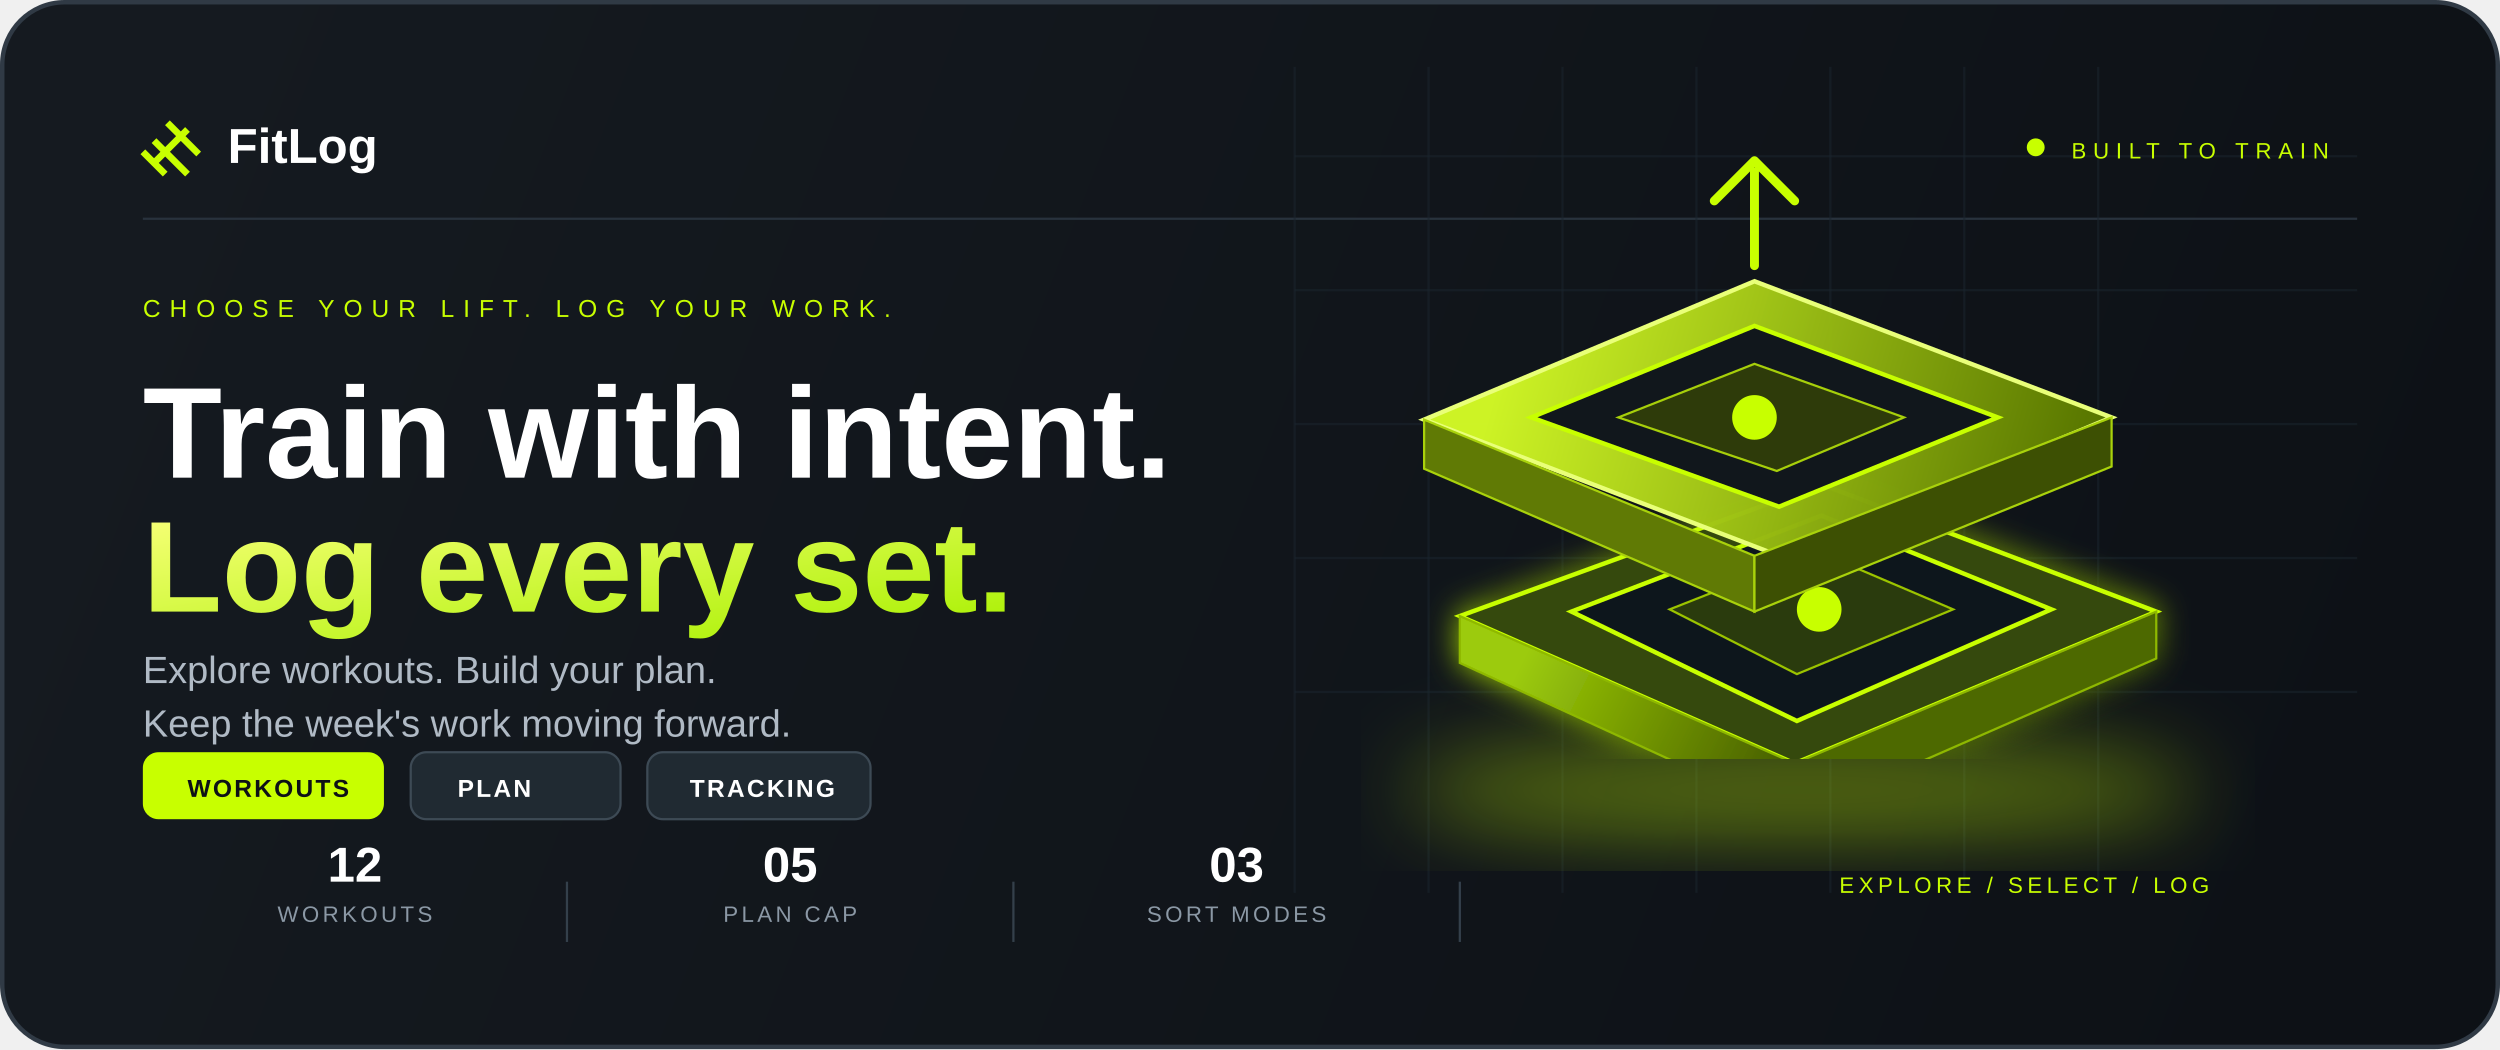
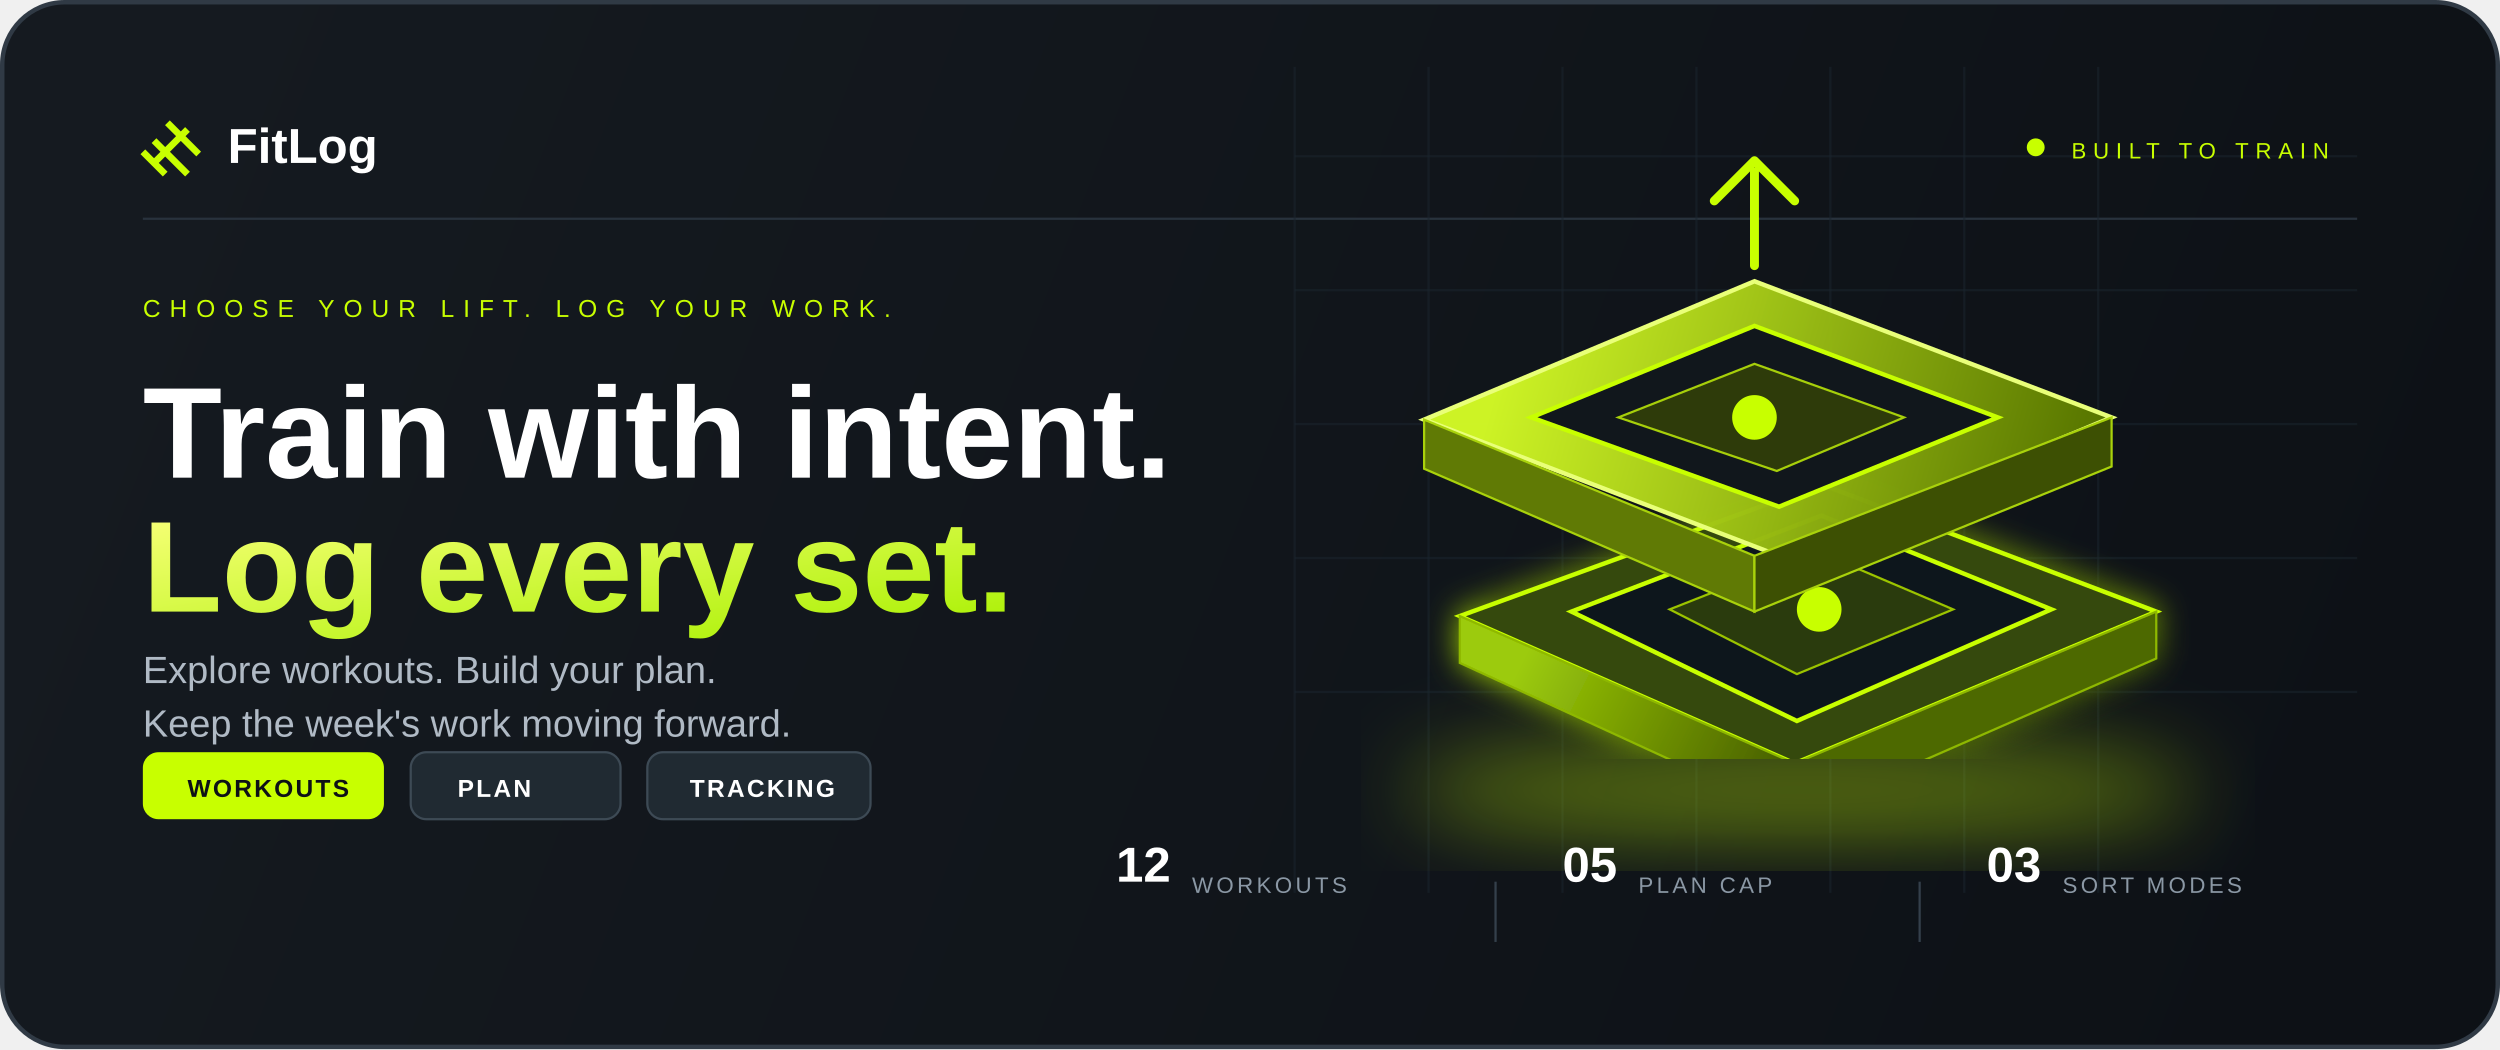
<svg xmlns="http://www.w3.org/2000/svg" width="1120" height="470" viewBox="0 0 1120 470" fill="none">
  <defs>
    <linearGradient id="panel" x1="70" y1="30" x2="1050" y2="410" gradientUnits="userSpaceOnUse">
      <stop stop-color="#151A20" />
      <stop offset="1" stop-color="#0D1116" />
    </linearGradient>
    <linearGradient id="lime" x1="0" y1="0" x2="1" y2="1">
      <stop stop-color="#F4FF72" />
      <stop offset="1" stop-color="#A7F000" />
    </linearGradient>
    <linearGradient id="plateTop" x1="690" y1="100" x2="940" y2="170" gradientUnits="userSpaceOnUse">
      <stop stop-color="#D7FF26" stop-opacity=".95" />
      <stop offset="1" stop-color="#5A7800" />
    </linearGradient>
    <linearGradient id="plateSide" x1="760" y1="140" x2="900" y2="210" gradientUnits="userSpaceOnUse">
      <stop stop-color="#9CCB08" />
      <stop offset="1" stop-color="#334500" />
    </linearGradient>
    <filter id="shadow" x="610" y="90" width="400" height="300" filterUnits="userSpaceOnUse">
      <feGaussianBlur stdDeviation="18" />
    </filter>
    <filter id="glow" x="640" y="60" width="360" height="280" filterUnits="userSpaceOnUse">
      <feGaussianBlur stdDeviation="7" result="blur" />
      <feMerge>
        <feMergeNode in="blur" />
        <feMergeNode in="SourceGraphic" />
      </feMerge>
    </filter>
    <style>
      .float { animation: float 4.5s ease-in-out infinite; transform-origin: 800px 210px; }
      .float2 { animation: float2 5.5s ease-in-out infinite; transform-origin: 800px 210px; }
      .pulse { animation: pulse 2.6s ease-in-out infinite; }
      @keyframes float { 0%,100% { transform: translateY(0) rotate(-2deg); } 50% { transform: translateY(-12px) rotate(2deg); } }
      @keyframes float2 { 0%,100% { transform: translateY(4px) rotate(2deg); } 50% { transform: translateY(-8px) rotate(-2deg); } }
      @keyframes pulse { 0%,100% { opacity: .35; } 50% { opacity: .8; } }
    </style>
  </defs>
  <rect x="1" y="1" width="1118" height="468" rx="28" fill="url(#panel)" stroke="#303A45" stroke-width="2" />
  <path d="M64 98H1056" stroke="#28323D" />
  <path d="M580 30V400M640 30V400M700 30V400M760 30V400M820 30V400M880 30V400M940 30V400" stroke="#1A242D" opacity=".55" />
  <path d="M580 70H1056M580 130H1056M580 190H1056M580 250H1056M580 310H1056" stroke="#1A242D" opacity=".55" />
  <g transform="translate(64 48)">
    <g transform="translate(0 5)" stroke="#C8FF00" stroke-width="3">
      <path d="M5 10L20 25M5 20L20 5M11 2L25 16M0 15L10 25" />
    </g>
    <text x="38" y="25" fill="#FFFFFF" font-family="Arial, sans-serif" font-size="22" font-weight="700">FitLog</text>
    <circle cx="848" cy="18" r="4" fill="#C8FF00" class="pulse" />
    <text x="864" y="23" fill="#C8FF00" font-family="Arial, sans-serif" font-size="10" letter-spacing="3">BUILT TO TRAIN</text>
  </g>
  <g transform="translate(64 142)">
    <text fill="#C8FF00" font-family="Arial, sans-serif" font-size="11" letter-spacing="4">CHOOSE YOUR LIFT. LOG YOUR WORK.</text>
    <text y="72" fill="#FFFFFF" font-family="Arial, sans-serif" font-size="58" font-weight="800">Train with intent.</text>
    <text y="132" fill="url(#lime)" font-family="Arial, sans-serif" font-size="58" font-weight="800">Log every set.</text>
    <text y="164" fill="#B0BAC5" font-family="Arial, sans-serif" font-size="17">Explore workouts. Build your plan.</text>
    <text y="188" fill="#B0BAC5" font-family="Arial, sans-serif" font-size="17">Keep the week's work moving forward.</text>
    <g transform="translate(0 195)">
      <rect width="108" height="30" rx="7" fill="#C8FF00" />
      <text x="20" y="20" fill="#0D1116" font-family="Arial, sans-serif" font-size="11" font-weight="700" letter-spacing="1">WORKOUTS</text>
      <rect x="120" width="94" height="30" rx="7" fill="#202A32" stroke="#3D4A55" />
      <text x="141" y="20" fill="#FFFFFF" font-family="Arial, sans-serif" font-size="11" font-weight="700" letter-spacing="1">PLAN</text>
      <rect x="226" width="100" height="30" rx="7" fill="#202A32" stroke="#3D4A55" />
      <text x="245" y="20" fill="#FFFFFF" font-family="Arial, sans-serif" font-size="11" font-weight="700" letter-spacing="1">TRACKING</text>
    </g>
  </g>
  <g class="pulse" opacity=".35" filter="url(#shadow)">
    <ellipse cx="807" cy="354" rx="178" ry="26" fill="#C8FF00" />
  </g>
  <g class="float2" filter="url(#glow)">
    <path d="M654 276L804 342L966 274L816 217L654 276Z" fill="#364A08" stroke="#C8FF00" stroke-width="2" />
    <path d="M654 276L654 297L804 366L804 342L654 276Z" fill="url(#plateSide)" stroke="#8EB800" />
    <path d="M804 342L966 274L966 295L804 366V342Z" fill="#4E6904" stroke="#8EB800" />
    <path d="M704 274L816 231L919 273L805 323L704 274Z" fill="#11171C" stroke="#C8FF00" stroke-width="2" />
    <path d="M748 273L814 247L875 273L805 302L748 273Z" fill="#2C3B0A" stroke="#9BC400" />
    <circle cx="815" cy="273" r="10" fill="#C8FF00" />
  </g>
  <g class="float">
    <path d="M638 188L786 126L946 187L797 249L638 188Z" fill="url(#plateTop)" stroke="#E9FF79" stroke-width="2" />
    <path d="M638 188L638 210L786 274L786 249L638 188Z" fill="#607A05" stroke="#A9D20B" />
    <path d="M786 249L946 187L946 209L786 274V249Z" fill="#3D5003" stroke="#A9D20B" />
    <path d="M686 187L786 146L895 187L797 227L686 187Z" fill="#11171C" stroke="#C8FF00" stroke-width="2" />
    <path d="M725 187L786 163L853 187L796 211L725 187Z" fill="#2E3B0A" stroke="#A7CF0A" />
    <circle cx="786" cy="187" r="10" fill="#C8FF00" />
    <path d="M786 119V77M768 90L786 72L804 90" stroke="#C8FF00" stroke-width="4" stroke-linecap="round" stroke-linejoin="round" />
  </g>
-   <g transform="translate(64 395)">
-     <path d="M190 0V27M390 0V27M590 0V27" stroke="#34404B" />
-     <text x="95" text-anchor="middle" fill="#FFFFFF" font-family="Arial, sans-serif" font-size="22" font-weight="700">12</text>
-     <text x="95" y="18" text-anchor="middle" fill="#8B98A5" font-family="Arial, sans-serif" font-size="10" letter-spacing="1.5">WORKOUTS</text>
-     <text x="290" text-anchor="middle" fill="#FFFFFF" font-family="Arial, sans-serif" font-size="22" font-weight="700">05</text>
-     <text x="290" y="18" text-anchor="middle" fill="#8B98A5" font-family="Arial, sans-serif" font-size="10" letter-spacing="1.5">PLAN CAP</text>
-     <text x="490" text-anchor="middle" fill="#FFFFFF" font-family="Arial, sans-serif" font-size="22" font-weight="700">03</text>
-     <text x="490" y="18" text-anchor="middle" fill="#8B98A5" font-family="Arial, sans-serif" font-size="10" letter-spacing="1.5">SORT MODES</text>
-     <text x="760" y="5" fill="#C8FF00" font-family="Arial, sans-serif" font-size="10" letter-spacing="2">EXPLORE / SELECT / LOG</text>
+   <g transform="translate(500 395)">
+     <path d="M170 0V27M360 0V27" stroke="#34404B" />
+     <text fill="#FFFFFF" font-family="Arial, sans-serif" font-size="22" font-weight="700">12</text>
+     <text x="34" y="5" fill="#8B98A5" font-family="Arial, sans-serif" font-size="10" letter-spacing="1.5">WORKOUTS</text>
+     <text x="200" fill="#FFFFFF" font-family="Arial, sans-serif" font-size="22" font-weight="700">05</text>
+     <text x="234" y="5" fill="#8B98A5" font-family="Arial, sans-serif" font-size="10" letter-spacing="1.5">PLAN CAP</text>
+     <text x="390" fill="#FFFFFF" font-family="Arial, sans-serif" font-size="22" font-weight="700">03</text>
+     <text x="424" y="5" fill="#8B98A5" font-family="Arial, sans-serif" font-size="10" letter-spacing="1.5">SORT MODES</text>
  </g>
</svg>
